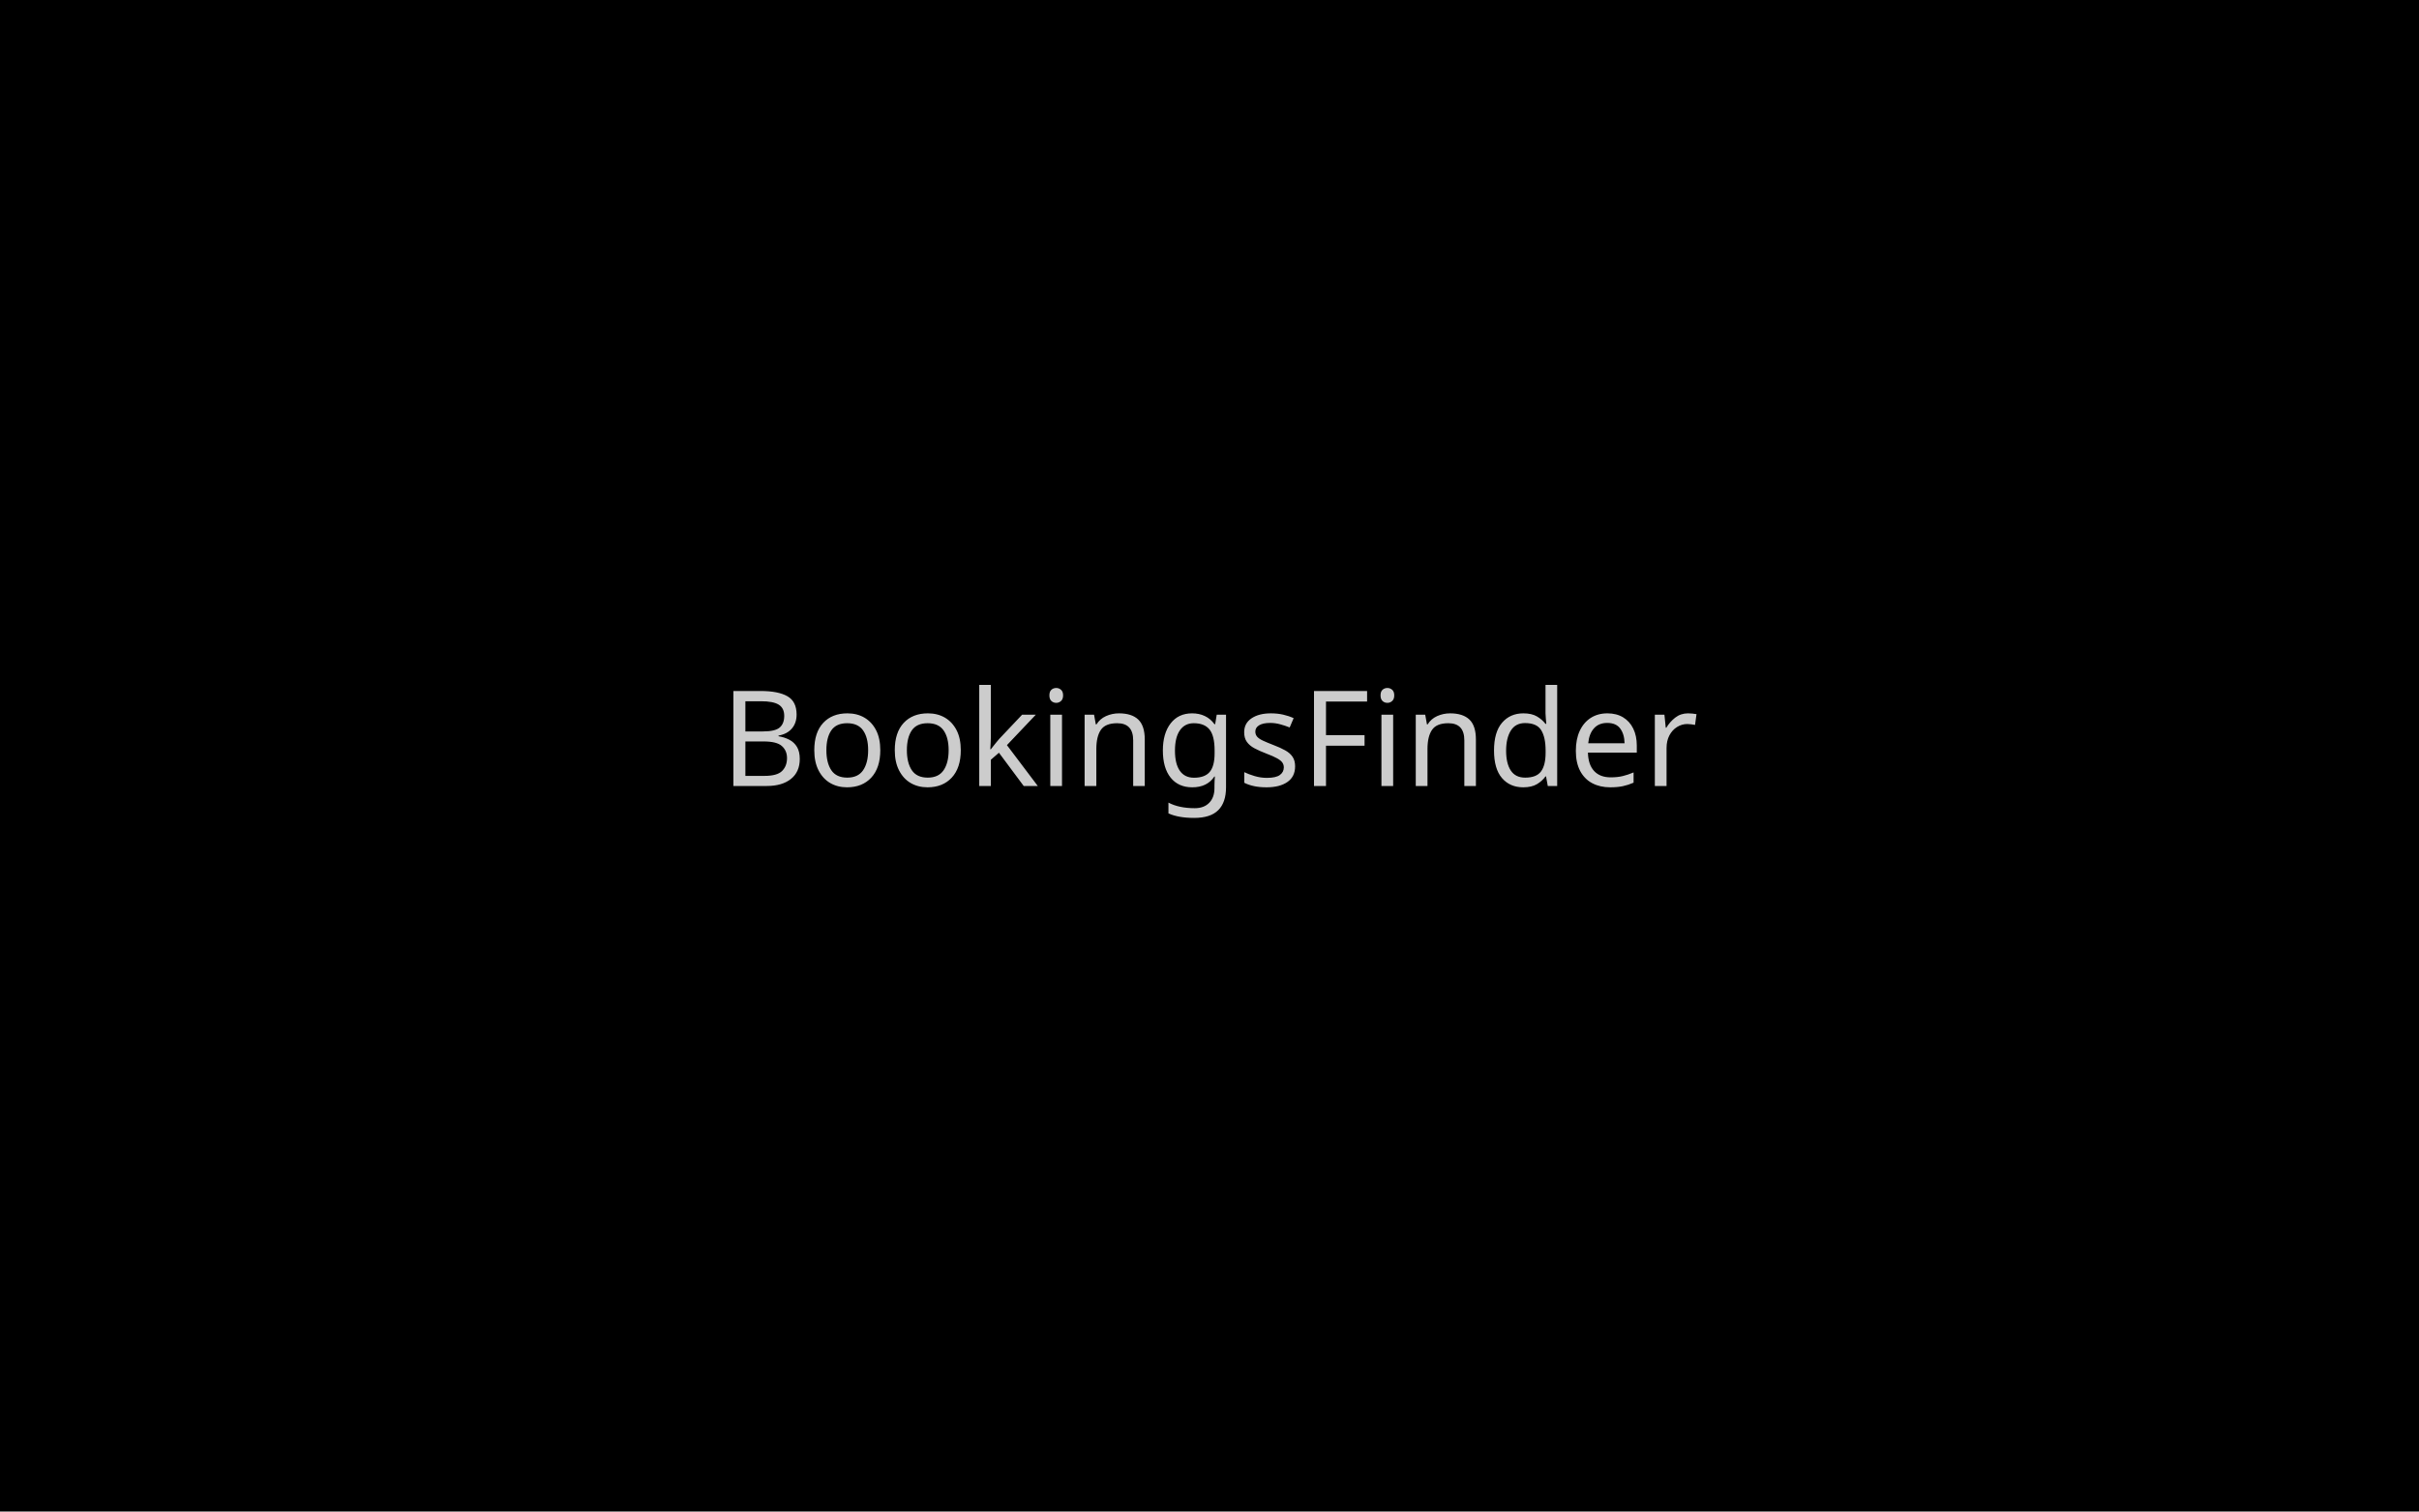
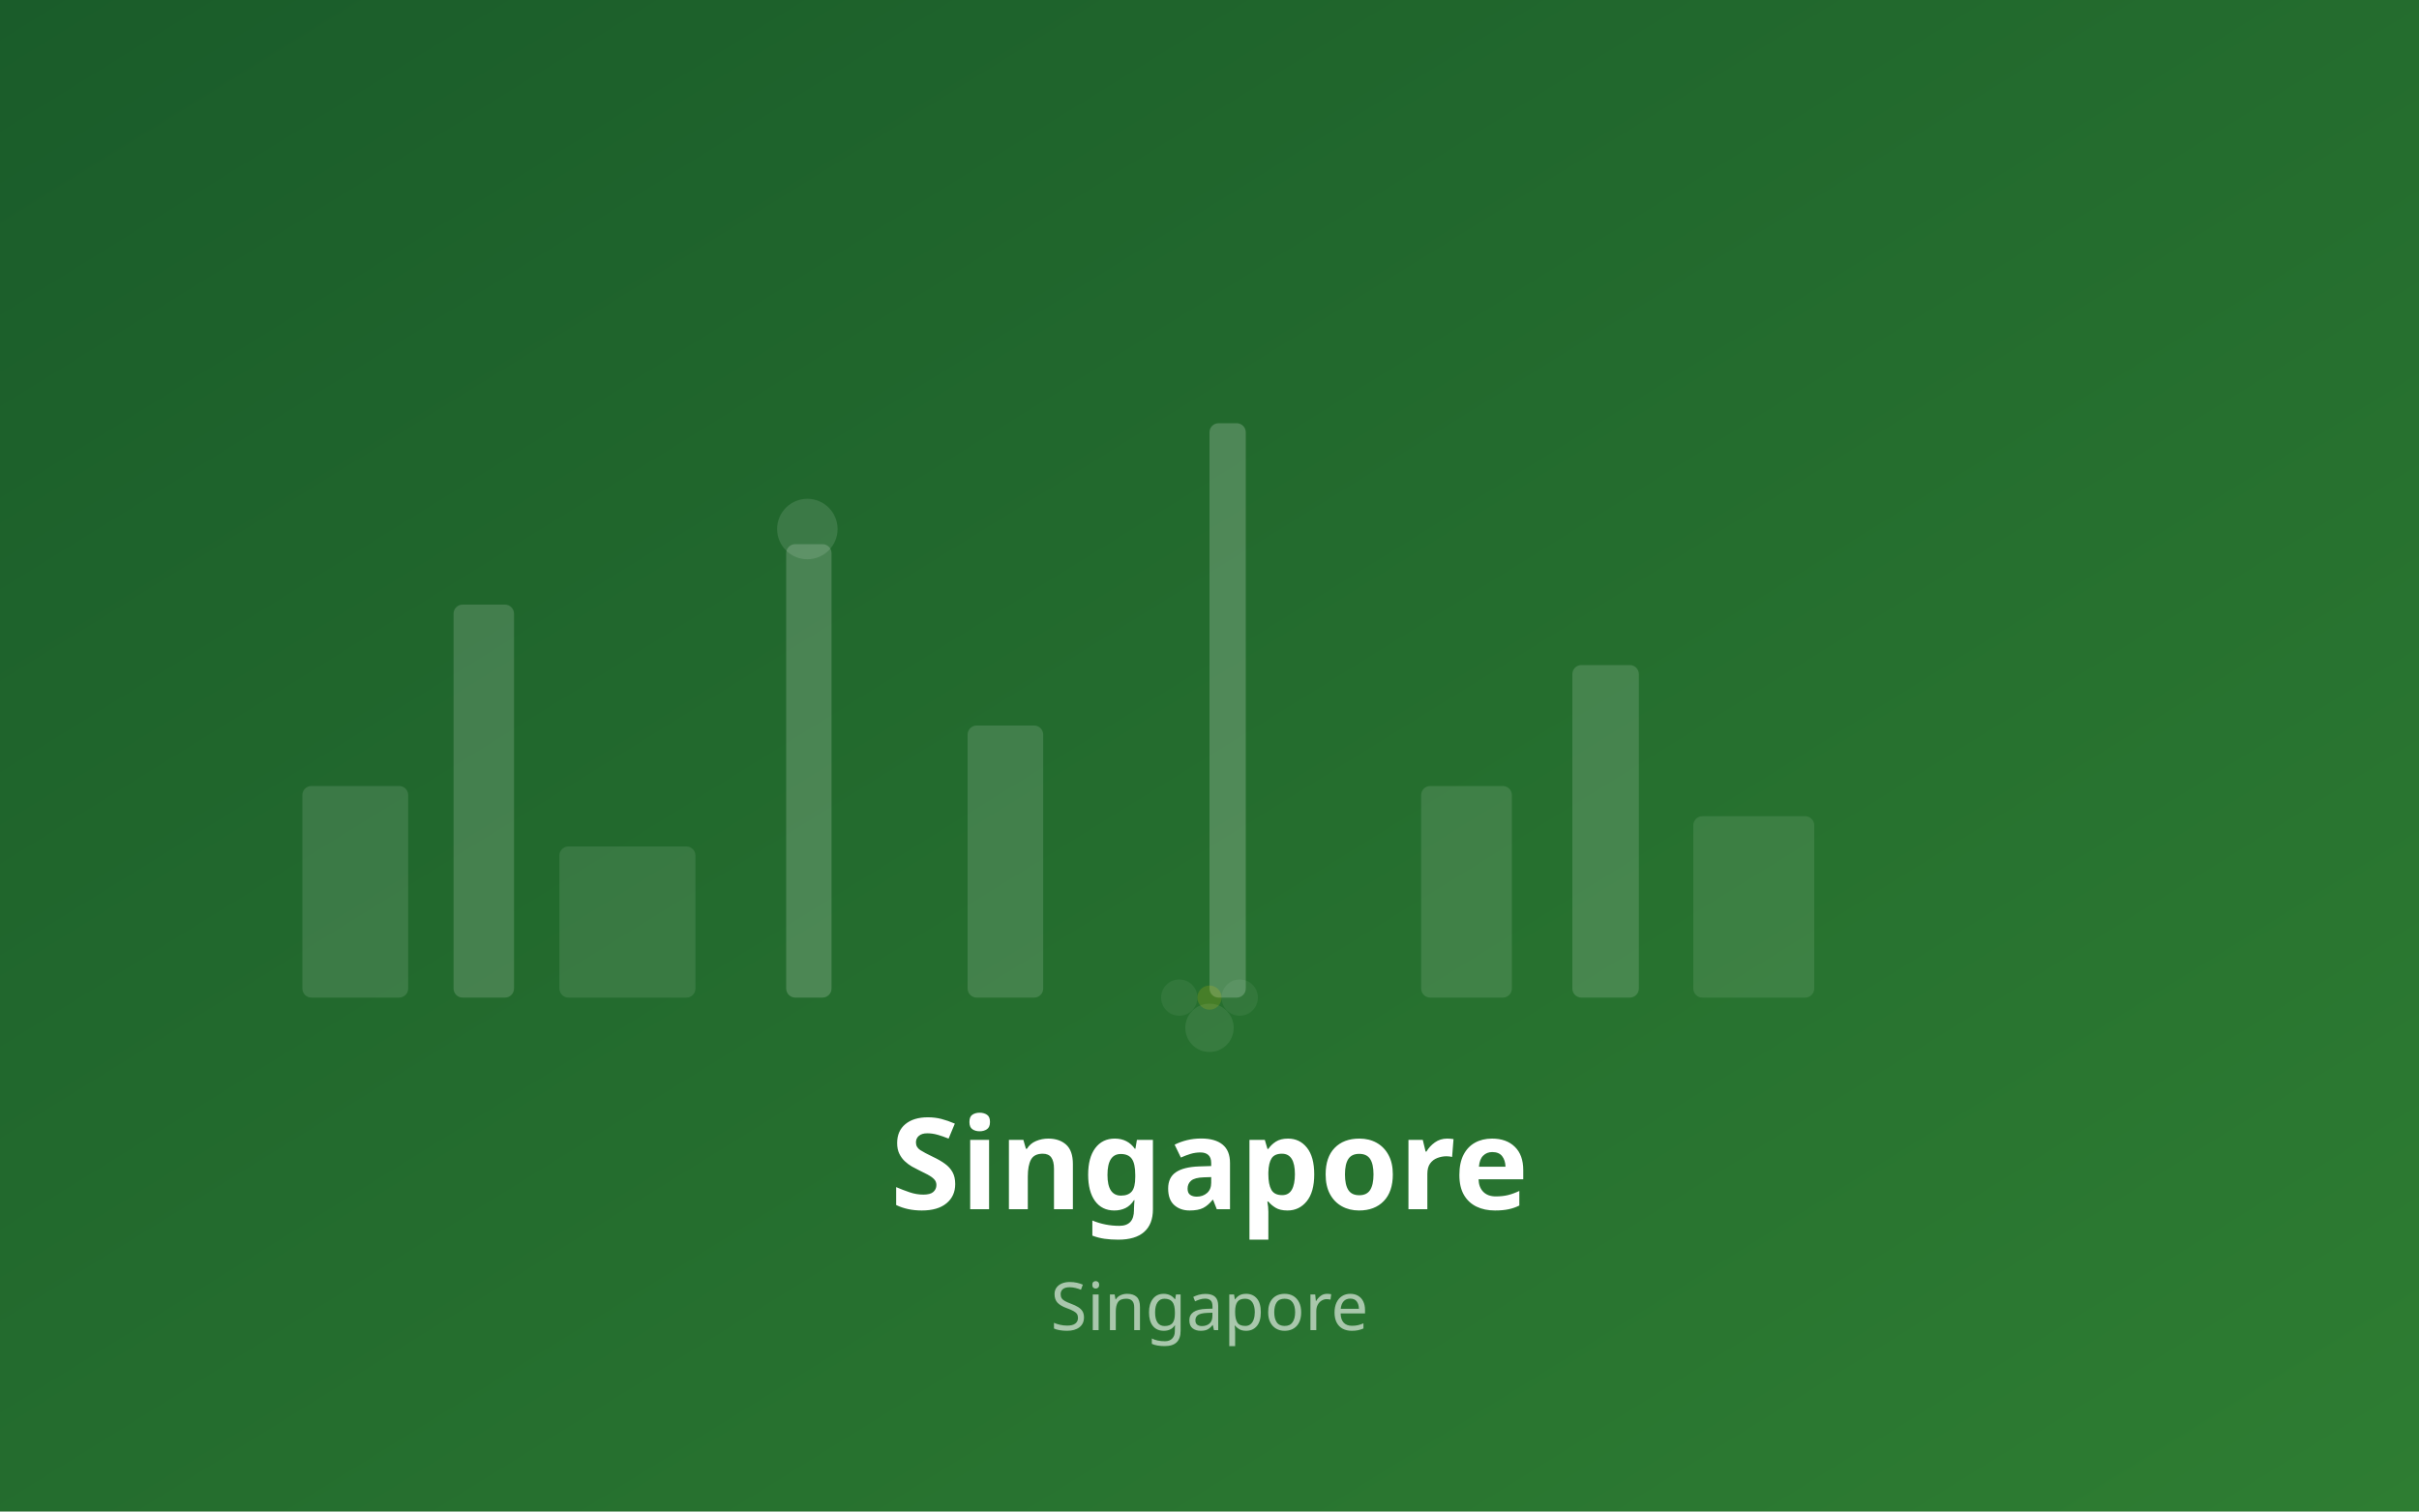
- <svg xmlns="http://www.w3.org/2000/svg" width="800" height="500">
-   <rect width="800" height="500" fill="%%23222333" />
-   <text x="400" y="260" text-anchor="middle" font-family="system-ui" font-size="44" fill="white" opacity="0.8">BookingsFinder</text>
+ <svg xmlns="http://www.w3.org/2000/svg" width="800" height="500" viewBox="0 0 800 500">
+   <defs>
+     <linearGradient id="bg" x1="0%" y1="0%" x2="100%" y2="100%">
+       <stop offset="0%" stop-color="#1a5c2a" />
+       <stop offset="100%" stop-color="#2e7d32" />
+     </linearGradient>
+   </defs>
+   <rect width="800" height="500" fill="url(#bg)" />
+   <rect x="100" y="260" width="35" height="70" rx="3" fill="#fff" opacity="0.12" />
+   <rect x="150" y="200" width="20" height="130" rx="3" fill="#fff" opacity="0.16" />
+   <rect x="185" y="280" width="45" height="50" rx="3" fill="#fff" opacity="0.1" />
+   <rect x="260" y="180" width="15" height="150" rx="3" fill="#fff" opacity="0.18" />
+   <circle cx="267" cy="175" r="10" fill="#fff" opacity="0.12" />
+   <rect x="320" y="240" width="25" height="90" rx="3" fill="#fff" opacity="0.14" />
+   <rect x="400" y="140" width="12" height="190" rx="3" fill="#fff" opacity="0.2" />
+   <rect x="470" y="260" width="30" height="70" rx="3" fill="#fff" opacity="0.12" />
+   <rect x="520" y="220" width="22" height="110" rx="3" fill="#fff" opacity="0.15" />
+   <rect x="560" y="270" width="40" height="60" rx="3" fill="#fff" opacity="0.1" />
+   <circle cx="400" cy="340" r="8" fill="#fff" opacity="0.08" />
+   <circle cx="390" cy="330" r="6" fill="#fff" opacity="0.06" />
+   <circle cx="410" cy="330" r="6" fill="#fff" opacity="0.06" />
+   <circle cx="400" cy="330" r="4" fill="#ffd700" opacity="0.15" />
+   <text x="400" y="400" text-anchor="middle" font-family="system-ui,sans-serif" font-size="42" font-weight="700" fill="white">Singapore</text>
+   <text x="400" y="440" text-anchor="middle" font-family="system-ui,sans-serif" font-size="22" fill="white" opacity="0.6">Singapore</text>
</svg>
